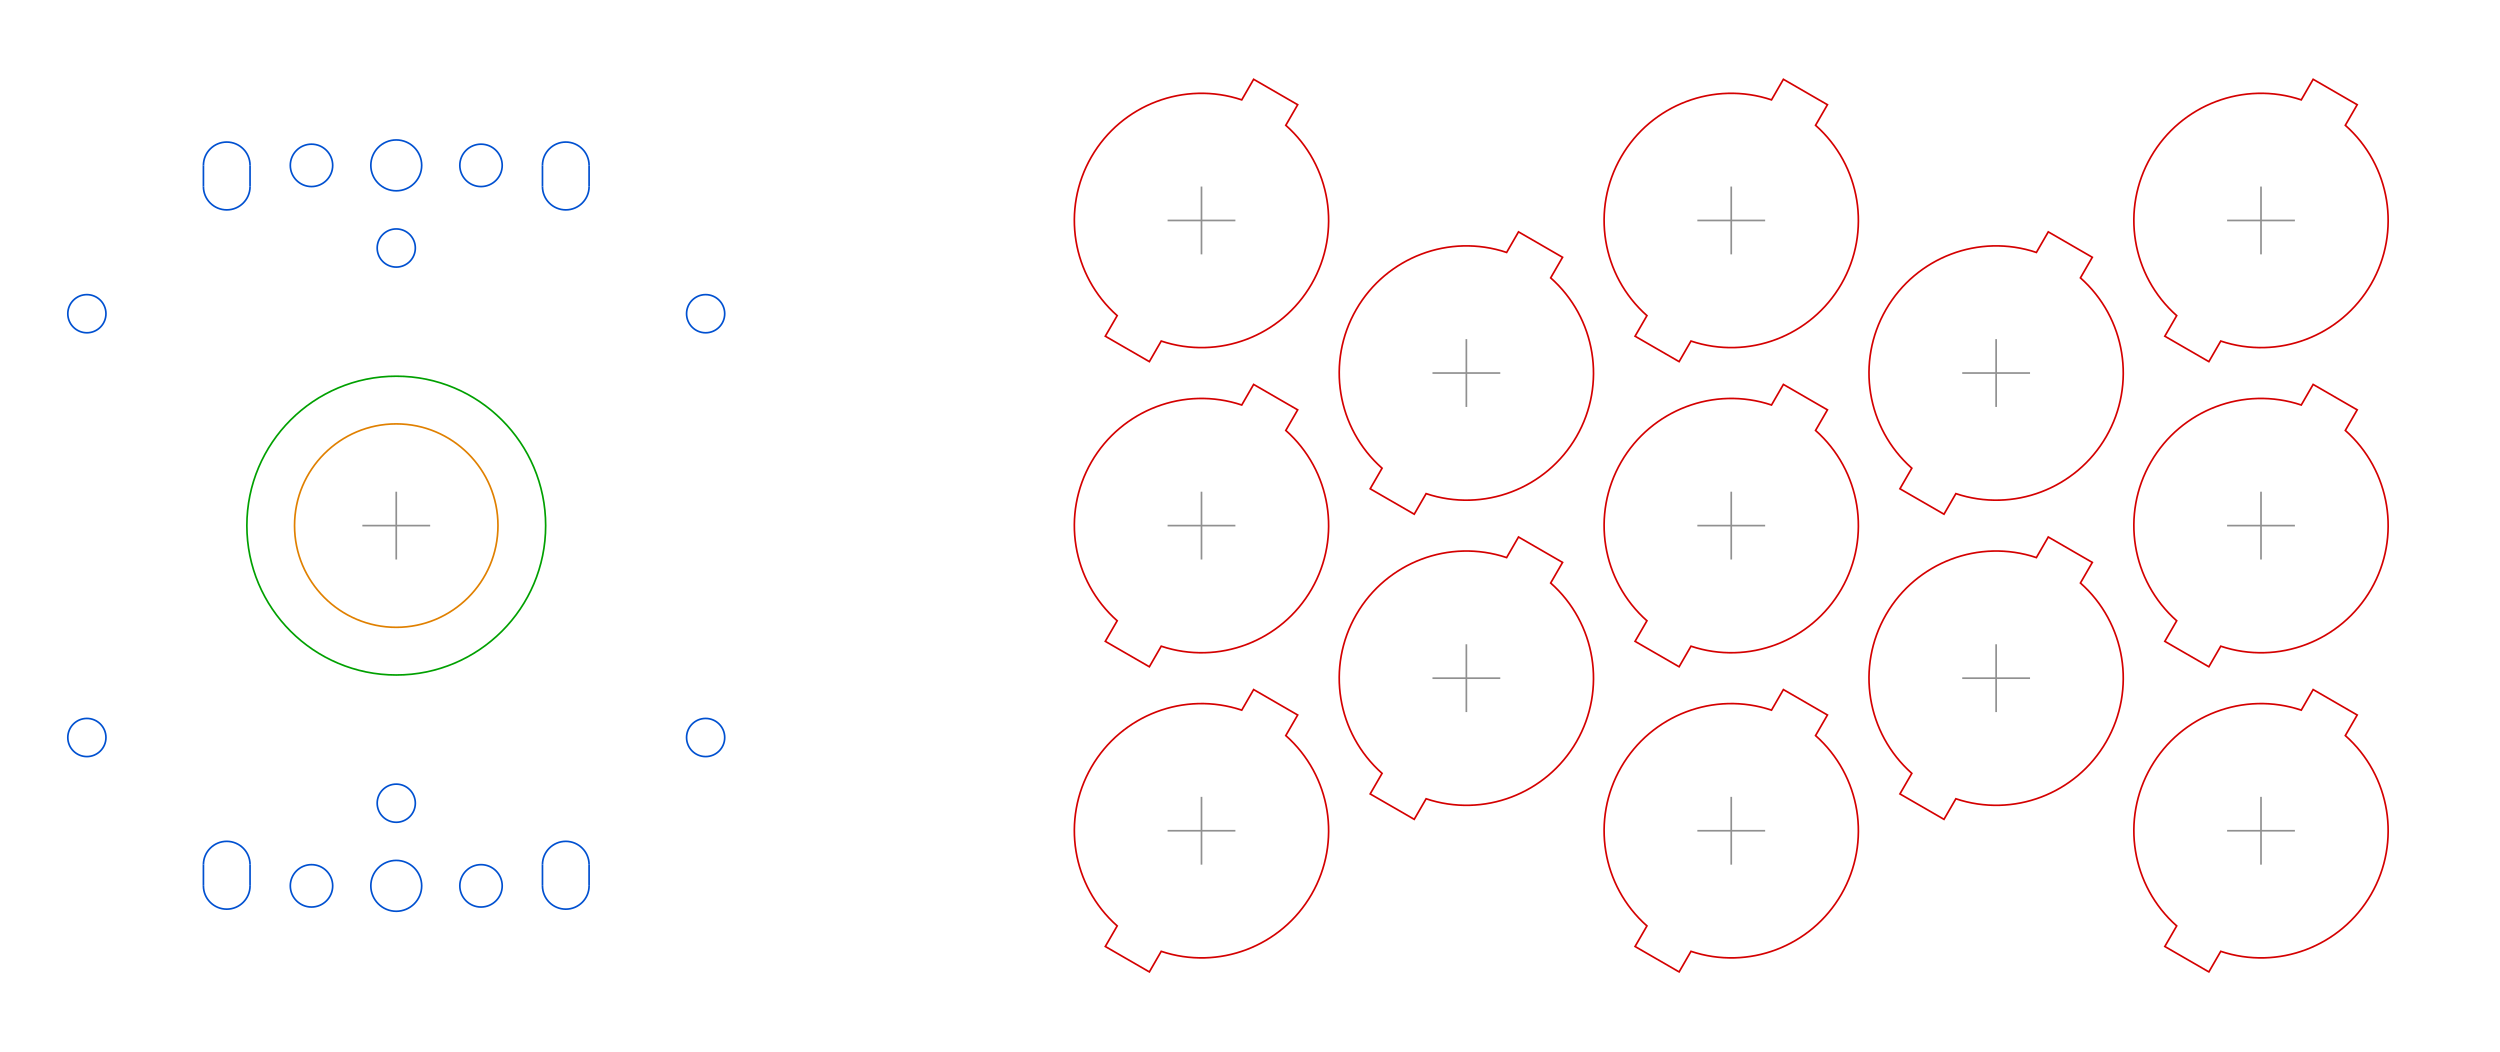
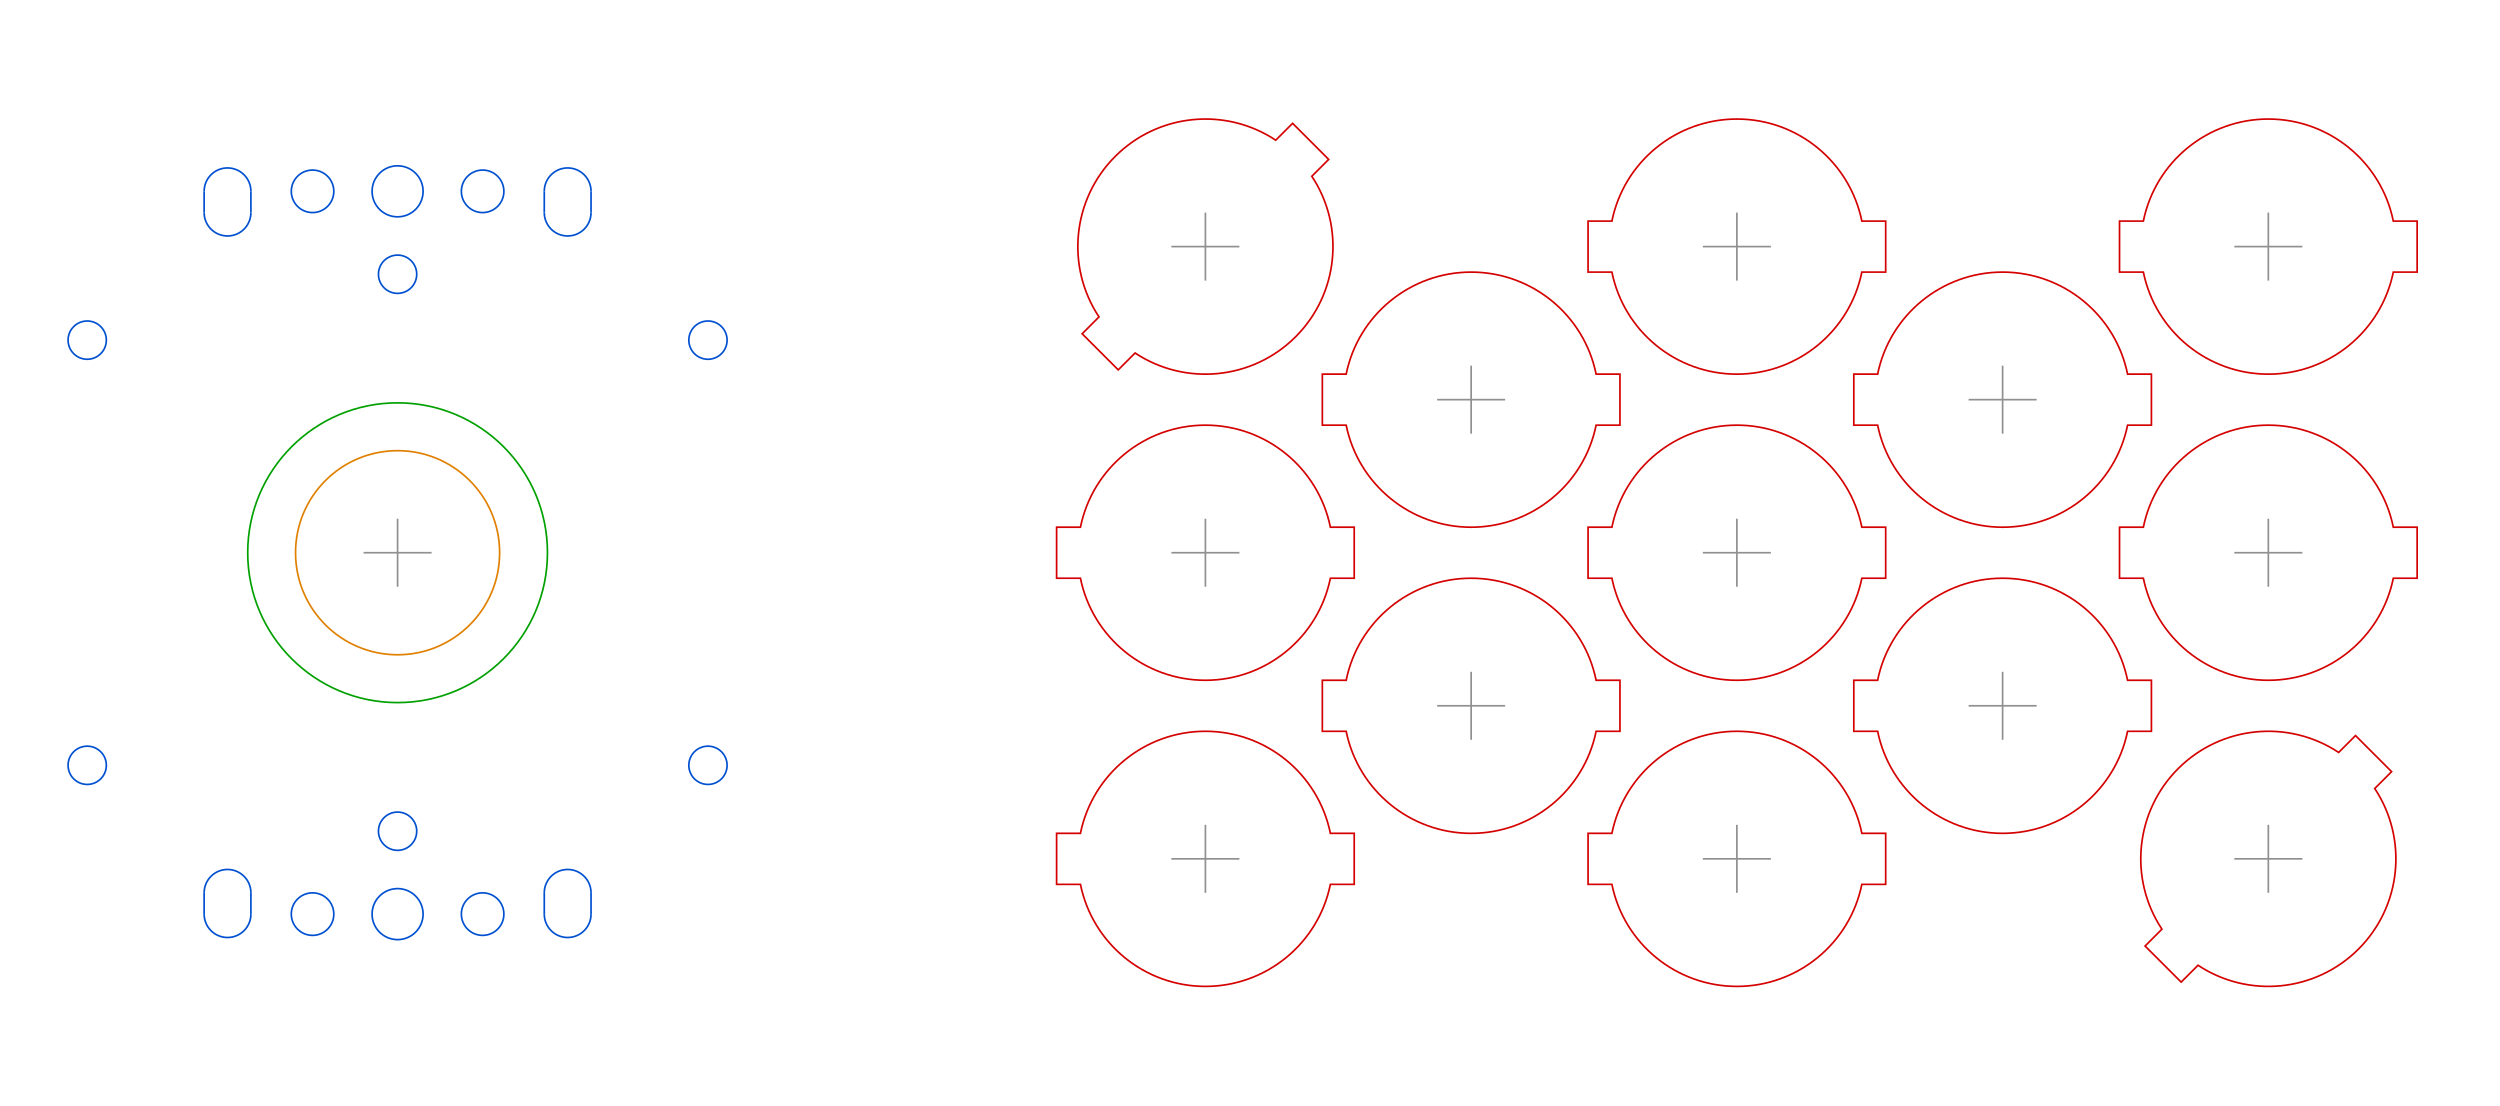
- <svg xmlns="http://www.w3.org/2000/svg" version="1.1" width="294.9mm" height="124mm" viewBox="0 0 294.946 123.997">
+ <svg xmlns="http://www.w3.org/2000/svg" version="1.1" width="294mm" height="130mm" viewBox="0 0 293.987 130">
  <g id="BUTTONS" fill="none" stroke="#d40000" stroke-width="0.2">
-     <path d="M 146.5 47.771 A 15 15 0 0 0 131.804 73.227 L 130.402 75.654 L 135.598 78.654 L 137 76.227 A 15 15 0 0 0 151.696 50.771 L 153.098 48.343 L 147.902 45.343 L 146.5 47.771 Z" />
-     <path d="M 146.5 11.771 A 15 15 0 0 0 131.804 37.227 L 130.402 39.654 L 135.598 42.654 L 137 40.227 A 15 15 0 0 0 151.696 14.771 L 153.098 12.343 L 147.902 9.343 L 146.5 11.771 Z" />
-     <path d="M 146.5 83.771 A 15 15 0 0 0 131.804 109.227 L 130.402 111.654 L 135.598 114.654 L 137 112.227 A 15 15 0 0 0 151.696 86.771 L 153.098 84.343 L 147.902 81.343 L 146.5 83.771 Z" />
-     <path d="M 177.75 29.771 A 15 15 0 0 0 163.054 55.227 L 161.652 57.654 L 166.848 60.654 L 168.25 58.227 A 15 15 0 0 0 182.946 32.771 L 184.348 30.343 L 179.152 27.343 L 177.75 29.771 Z" />
-     <path d="M 177.75 65.771 A 15 15 0 0 0 163.054 91.227 L 161.652 93.654 L 166.848 96.654 L 168.25 94.227 A 15 15 0 0 0 182.946 68.771 L 184.348 66.343 L 179.152 63.343 L 177.75 65.771 Z" />
-     <path d="M 209 83.771 A 15 15 0 0 0 194.304 109.227 L 192.902 111.654 L 198.098 114.654 L 199.5 112.227 A 15 15 0 0 0 214.196 86.771 L 215.598 84.343 L 210.402 81.343 L 209 83.771 Z" />
-     <path d="M 209 47.771 A 15 15 0 0 0 194.304 73.227 L 192.902 75.654 L 198.098 78.654 L 199.5 76.227 A 15 15 0 0 0 214.196 50.771 L 215.598 48.343 L 210.402 45.343 L 209 47.771 Z" />
-     <path d="M 209 11.771 A 15 15 0 0 0 194.304 37.227 L 192.902 39.654 L 198.098 42.654 L 199.5 40.227 A 15 15 0 0 0 214.196 14.771 L 215.598 12.343 L 210.402 9.343 L 209 11.771 Z" />
-     <path d="M 240.25 29.771 A 15 15 0 0 0 225.554 55.227 L 224.152 57.654 L 229.348 60.654 L 230.75 58.227 A 15 15 0 0 0 245.446 32.771 L 246.848 30.343 L 241.652 27.343 L 240.25 29.771 Z" />
-     <path d="M 240.25 65.771 A 15 15 0 0 0 225.554 91.227 L 224.152 93.654 L 229.348 96.654 L 230.75 94.227 A 15 15 0 0 0 245.446 68.771 L 246.848 66.343 L 241.652 63.343 L 240.25 65.771 Z" />
-     <path d="M 271.5 47.771 A 15 15 0 0 0 256.803 73.227 L 255.402 75.654 L 260.598 78.654 L 262 76.227 A 15 15 0 0 0 276.697 50.771 L 278.098 48.343 L 272.902 45.343 L 271.5 47.771 Z" />
-     <path d="M 271.5 83.771 A 15 15 0 0 0 256.803 109.227 L 255.402 111.654 L 260.598 114.654 L 262 112.227 A 15 15 0 0 0 276.697 86.771 L 278.098 84.343 L 272.902 81.343 L 271.5 83.771 Z" />
-     <path d="M 271.5 11.771 A 15 15 0 0 0 256.803 37.227 L 255.402 39.654 L 260.598 42.654 L 262 40.227 A 15 15 0 0 0 276.697 14.771 L 278.098 12.343 L 272.902 9.343 L 271.5 11.771 Z" />
+     <path d="M 156.447 62 A 15 15 0 0 0 127.053 62 L 124.25 62 L 124.25 68 L 127.053 68 A 15 15 0 0 0 156.447 68 L 159.25 68 L 159.25 62 L 156.447 62 Z" />
+     <path d="M 150.021 16.486 A 15 15 0 0 0 129.236 37.271 L 127.254 39.253 L 131.497 43.496 L 133.479 41.514 A 15 15 0 0 0 154.264 20.729 L 156.246 18.747 L 152.003 14.504 L 150.021 16.486 Z" />
+     <path d="M 156.447 98 A 15 15 0 0 0 127.053 98 L 124.25 98 L 124.25 104 L 127.053 104 A 15 15 0 0 0 156.447 104 L 159.25 104 L 159.25 98 L 156.447 98 Z" />
+     <path d="M 187.697 44 A 15 15 0 0 0 158.303 44 L 155.5 44 L 155.5 50 L 158.303 50 A 15 15 0 0 0 187.697 50 L 190.5 50 L 190.5 44 L 187.697 44 Z" />
+     <path d="M 187.697 80 A 15 15 0 0 0 158.303 80 L 155.5 80 L 155.5 86 L 158.303 86 A 15 15 0 0 0 187.697 86 L 190.5 86 L 190.5 80 L 187.697 80 Z" />
+     <path d="M 218.947 98 A 15 15 0 0 0 189.553 98 L 186.75 98 L 186.75 104 L 189.553 104 A 15 15 0 0 0 218.947 104 L 221.75 104 L 221.75 98 L 218.947 98 Z" />
+     <path d="M 218.947 62 A 15 15 0 0 0 189.553 62 L 186.75 62 L 186.75 68 L 189.553 68 A 15 15 0 0 0 218.947 68 L 221.75 68 L 221.75 62 L 218.947 62 Z" />
+     <path d="M 218.947 26 A 15 15 0 0 0 189.553 26 L 186.75 26 L 186.75 32 L 189.553 32 A 15 15 0 0 0 218.947 32 L 221.75 32 L 221.75 26 L 218.947 26 Z" />
+     <path d="M 250.197 44 A 15 15 0 0 0 220.803 44 L 218 44 L 218 50 L 220.803 50 A 15 15 0 0 0 250.197 50 L 253 50 L 253 44 L 250.197 44 Z" />
+     <path d="M 250.197 80 A 15 15 0 0 0 220.803 80 L 218 80 L 218 86 L 220.803 86 A 15 15 0 0 0 250.197 86 L 253 86 L 253 80 L 250.197 80 Z" />
+     <path d="M 281.447 62 A 15 15 0 0 0 252.053 62 L 249.25 62 L 249.25 68 L 252.053 68 A 15 15 0 0 0 281.447 68 L 284.25 68 L 284.25 62 L 281.447 62 Z" />
+     <path d="M 275.021 88.486 A 15 15 0 0 0 254.236 109.271 L 252.254 111.253 L 256.497 115.496 L 258.479 113.514 A 15 15 0 0 0 279.264 92.729 L 281.246 90.747 L 277.003 86.504 L 275.021 88.486 Z" />
+     <path d="M 281.447 26 A 15 15 0 0 0 252.053 26 L 249.25 26 L 249.25 32 L 252.053 32 A 15 15 0 0 0 281.447 32 L 284.25 32 L 284.25 26 L 281.447 26 Z" />
  </g>
  <g id="JOYSTICK_BORE_24" fill="none" stroke="#e08000" stroke-width="0.2">
-     <circle cx="46.75" cy="61.999" r="12" />
+     <circle cx="46.75" cy="65" r="12" />
  </g>
  <g id="JOYSTICK_BORE_35.25" fill="none" stroke="#00a000" stroke-width="0.2">
-     <circle cx="46.75" cy="61.999" r="17.625" />
+     <circle cx="46.75" cy="65" r="17.625" />
  </g>
  <g id="GL_PLATE_HOLES" fill="none" stroke="#0050d0" stroke-width="0.2">
-     <circle cx="46.75" cy="19.499" r="3" />
-     <circle cx="46.75" cy="104.499" r="3" />
-     <circle cx="56.75" cy="19.499" r="2.5" />
-     <circle cx="56.75" cy="104.499" r="2.5" />
-     <circle cx="36.75" cy="19.499" r="2.5" />
-     <circle cx="36.75" cy="104.499" r="2.5" />
-     <circle cx="46.75" cy="29.249" r="2.25" />
-     <circle cx="46.75" cy="94.749" r="2.25" />
-     <circle cx="83.25" cy="36.999" r="2.25" />
-     <circle cx="83.25" cy="86.999" r="2.25" />
-     <circle cx="10.25" cy="36.999" r="2.25" />
-     <circle cx="10.25" cy="86.999" r="2.25" />
-     <line x1="64" y1="21.999" x2="64" y2="19.499" />
-     <line x1="69.5" y1="21.999" x2="69.5" y2="19.499" />
-     <path d="M 69.5 19.499 A 2.75 2.75 0 0 0 64 19.499" />
-     <path d="M 64 21.999 A 2.75 2.75 0 0 0 69.5 21.999" />
-     <line x1="69.5" y1="101.999" x2="69.5" y2="104.499" />
-     <line x1="64" y1="101.999" x2="64" y2="104.499" />
-     <path d="M 64 104.499 A 2.75 2.75 0 0 0 69.5 104.499" />
-     <path d="M 69.5 101.999 A 2.75 2.75 0 0 0 64 101.999" />
-     <line x1="24" y1="21.999" x2="24" y2="19.499" />
-     <line x1="29.5" y1="21.999" x2="29.5" y2="19.499" />
-     <path d="M 29.5 19.499 A 2.75 2.75 0 0 0 24 19.499" />
-     <path d="M 24 21.999 A 2.75 2.75 0 0 0 29.5 21.999" />
-     <line x1="29.5" y1="101.999" x2="29.5" y2="104.499" />
-     <line x1="24" y1="101.999" x2="24" y2="104.499" />
-     <path d="M 24 104.499 A 2.75 2.75 0 0 0 29.5 104.499" />
-     <path d="M 29.5 101.999 A 2.75 2.75 0 0 0 24 101.999" />
+     <circle cx="46.75" cy="22.5" r="3" />
+     <circle cx="46.75" cy="107.5" r="3" />
+     <circle cx="56.75" cy="22.5" r="2.5" />
+     <circle cx="56.75" cy="107.5" r="2.5" />
+     <circle cx="36.75" cy="22.5" r="2.5" />
+     <circle cx="36.75" cy="107.5" r="2.5" />
+     <circle cx="46.75" cy="32.25" r="2.25" />
+     <circle cx="46.75" cy="97.75" r="2.25" />
+     <circle cx="83.25" cy="40" r="2.25" />
+     <circle cx="83.25" cy="90" r="2.25" />
+     <circle cx="10.25" cy="40" r="2.25" />
+     <circle cx="10.25" cy="90" r="2.25" />
+     <line x1="64" y1="25" x2="64" y2="22.5" />
+     <line x1="69.5" y1="25" x2="69.5" y2="22.5" />
+     <path d="M 69.5 22.5 A 2.75 2.75 0 0 0 64 22.5" />
+     <path d="M 64 25 A 2.75 2.75 0 0 0 69.5 25" />
+     <line x1="69.5" y1="105" x2="69.5" y2="107.5" />
+     <line x1="64" y1="105" x2="64" y2="107.5" />
+     <path d="M 64 107.5 A 2.75 2.75 0 0 0 69.5 107.5" />
+     <path d="M 69.5 105 A 2.75 2.75 0 0 0 64 105" />
+     <line x1="24" y1="25" x2="24" y2="22.5" />
+     <line x1="29.5" y1="25" x2="29.5" y2="22.5" />
+     <path d="M 29.5 22.5 A 2.75 2.75 0 0 0 24 22.5" />
+     <path d="M 24 25 A 2.75 2.75 0 0 0 29.5 25" />
+     <line x1="29.5" y1="105" x2="29.5" y2="107.5" />
+     <line x1="24" y1="105" x2="24" y2="107.5" />
+     <path d="M 24 107.5 A 2.75 2.75 0 0 0 29.5 107.5" />
+     <path d="M 29.5 105 A 2.75 2.75 0 0 0 24 105" />
  </g>
  <g id="REFERENCE" fill="none" stroke="#909090" stroke-width="0.2">
-     <line x1="42.75" y1="61.999" x2="50.75" y2="61.999" />
-     <line x1="46.75" y1="65.999" x2="46.75" y2="57.999" />
-     <line x1="137.75" y1="61.999" x2="145.75" y2="61.999" />
-     <line x1="141.75" y1="65.999" x2="141.75" y2="57.999" />
-     <line x1="137.75" y1="25.999" x2="145.75" y2="25.999" />
-     <line x1="141.75" y1="29.999" x2="141.75" y2="21.999" />
-     <line x1="137.75" y1="97.999" x2="145.75" y2="97.999" />
-     <line x1="141.75" y1="101.999" x2="141.75" y2="93.999" />
-     <line x1="169" y1="43.999" x2="177" y2="43.999" />
-     <line x1="173" y1="47.999" x2="173" y2="39.999" />
-     <line x1="169" y1="79.999" x2="177" y2="79.999" />
-     <line x1="173" y1="83.999" x2="173" y2="75.999" />
-     <line x1="200.25" y1="97.999" x2="208.25" y2="97.999" />
-     <line x1="204.25" y1="101.999" x2="204.25" y2="93.999" />
-     <line x1="200.25" y1="61.999" x2="208.25" y2="61.999" />
-     <line x1="204.25" y1="65.999" x2="204.25" y2="57.999" />
-     <line x1="200.25" y1="25.999" x2="208.25" y2="25.999" />
-     <line x1="204.25" y1="29.999" x2="204.25" y2="21.999" />
-     <line x1="231.5" y1="43.999" x2="239.5" y2="43.999" />
-     <line x1="235.5" y1="47.999" x2="235.5" y2="39.999" />
-     <line x1="231.5" y1="79.999" x2="239.5" y2="79.999" />
-     <line x1="235.5" y1="83.999" x2="235.5" y2="75.999" />
-     <line x1="262.75" y1="61.999" x2="270.75" y2="61.999" />
-     <line x1="266.75" y1="65.999" x2="266.75" y2="57.999" />
-     <line x1="262.75" y1="97.999" x2="270.75" y2="97.999" />
-     <line x1="266.75" y1="101.999" x2="266.75" y2="93.999" />
-     <line x1="262.75" y1="25.999" x2="270.75" y2="25.999" />
-     <line x1="266.75" y1="29.999" x2="266.75" y2="21.999" />
+     <line x1="42.75" y1="65" x2="50.75" y2="65" />
+     <line x1="46.75" y1="69" x2="46.75" y2="61" />
+     <line x1="137.75" y1="65" x2="145.75" y2="65" />
+     <line x1="141.75" y1="69" x2="141.75" y2="61" />
+     <line x1="137.75" y1="29" x2="145.75" y2="29" />
+     <line x1="141.75" y1="33" x2="141.75" y2="25" />
+     <line x1="137.75" y1="101" x2="145.75" y2="101" />
+     <line x1="141.75" y1="105" x2="141.75" y2="97" />
+     <line x1="169" y1="47" x2="177" y2="47" />
+     <line x1="173" y1="51" x2="173" y2="43" />
+     <line x1="169" y1="83" x2="177" y2="83" />
+     <line x1="173" y1="87" x2="173" y2="79" />
+     <line x1="200.25" y1="101" x2="208.25" y2="101" />
+     <line x1="204.25" y1="105" x2="204.25" y2="97" />
+     <line x1="200.25" y1="65" x2="208.25" y2="65" />
+     <line x1="204.25" y1="69" x2="204.25" y2="61" />
+     <line x1="200.25" y1="29" x2="208.25" y2="29" />
+     <line x1="204.25" y1="33" x2="204.25" y2="25" />
+     <line x1="231.5" y1="47" x2="239.5" y2="47" />
+     <line x1="235.5" y1="51" x2="235.5" y2="43" />
+     <line x1="231.5" y1="83" x2="239.5" y2="83" />
+     <line x1="235.5" y1="87" x2="235.5" y2="79" />
+     <line x1="262.75" y1="65" x2="270.75" y2="65" />
+     <line x1="266.75" y1="69" x2="266.75" y2="61" />
+     <line x1="262.75" y1="101" x2="270.75" y2="101" />
+     <line x1="266.75" y1="105" x2="266.75" y2="97" />
+     <line x1="262.75" y1="29" x2="270.75" y2="29" />
+     <line x1="266.75" y1="33" x2="266.75" y2="25" />
  </g>
</svg>
